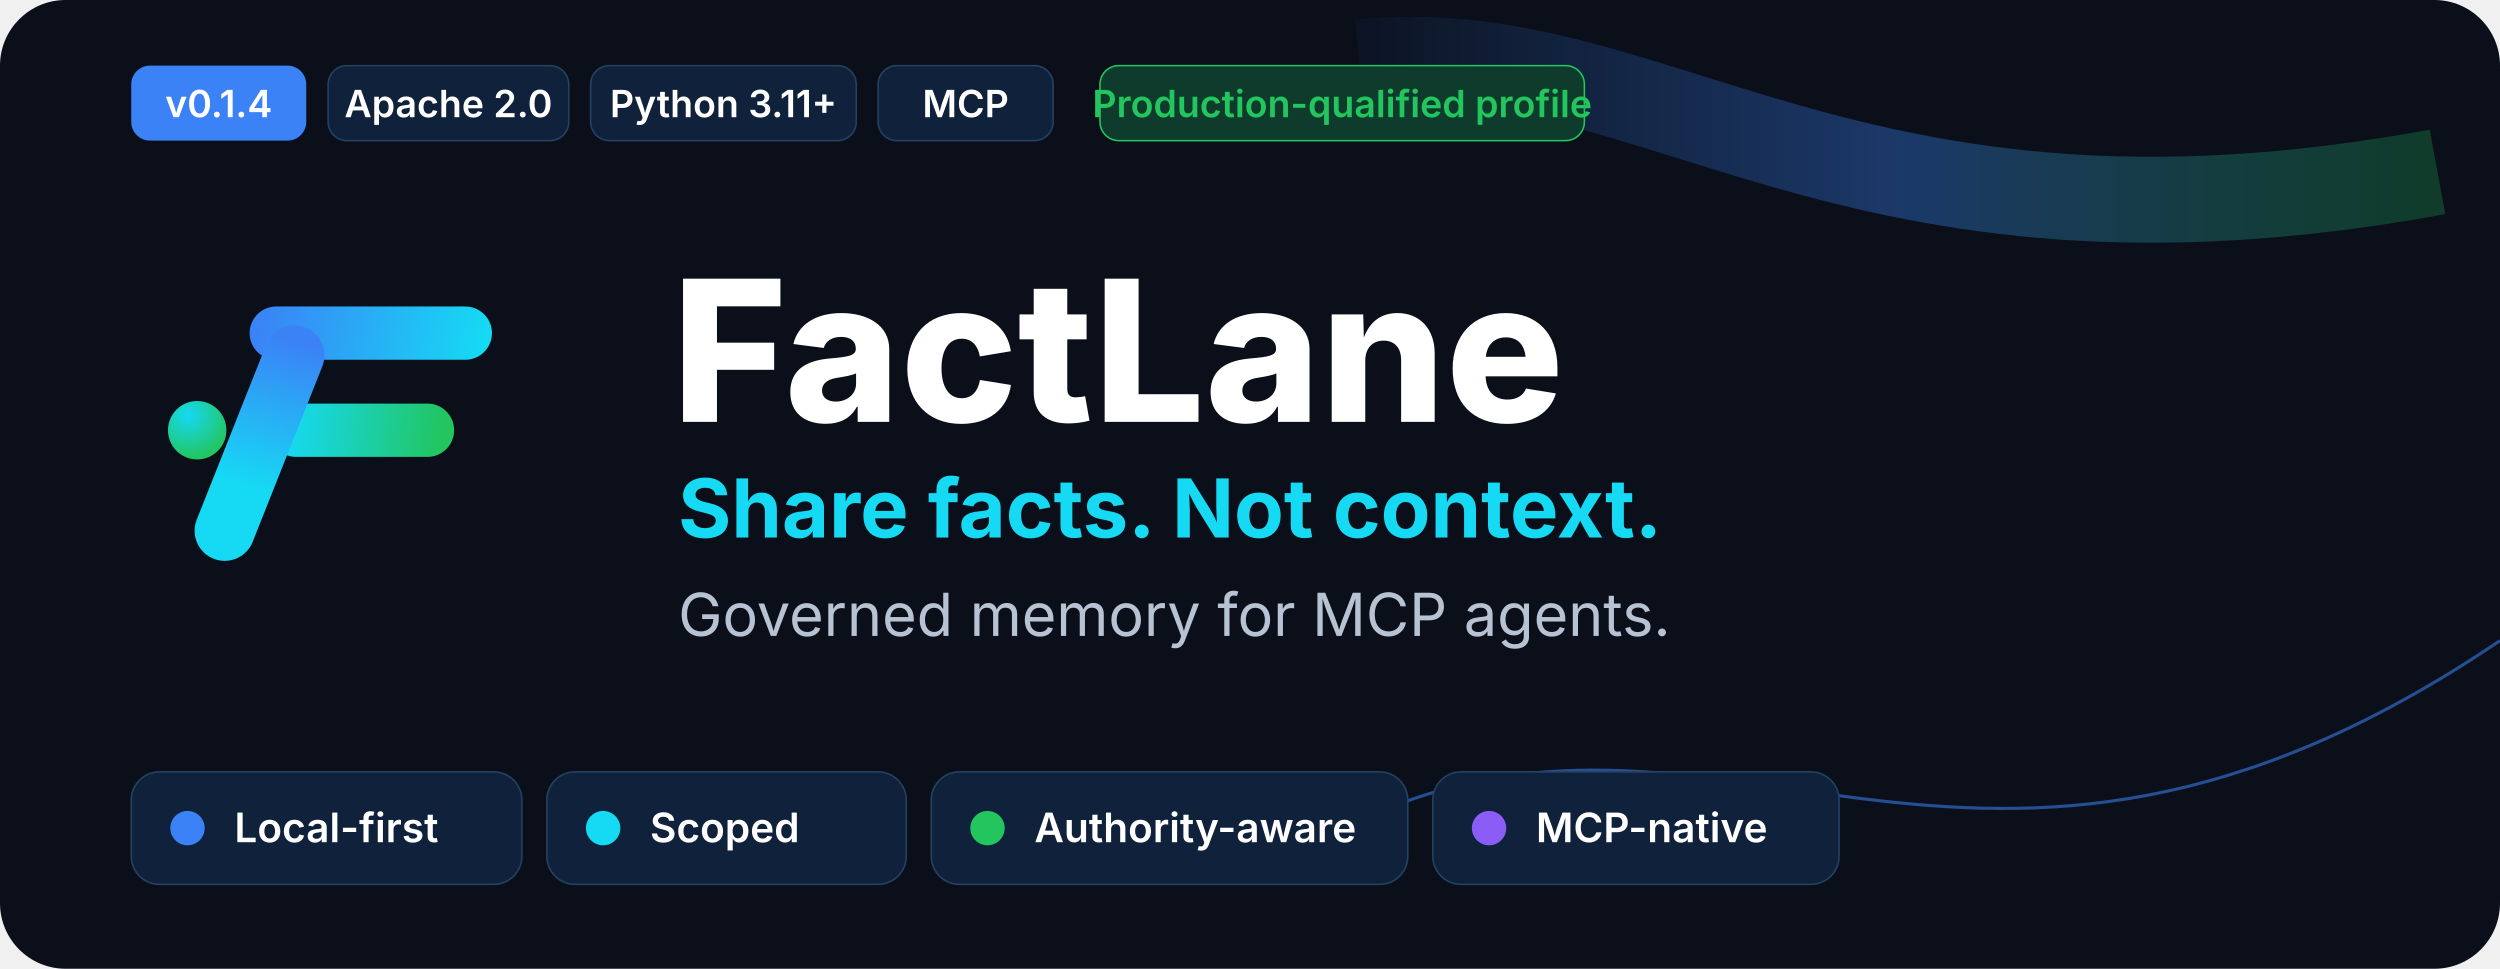
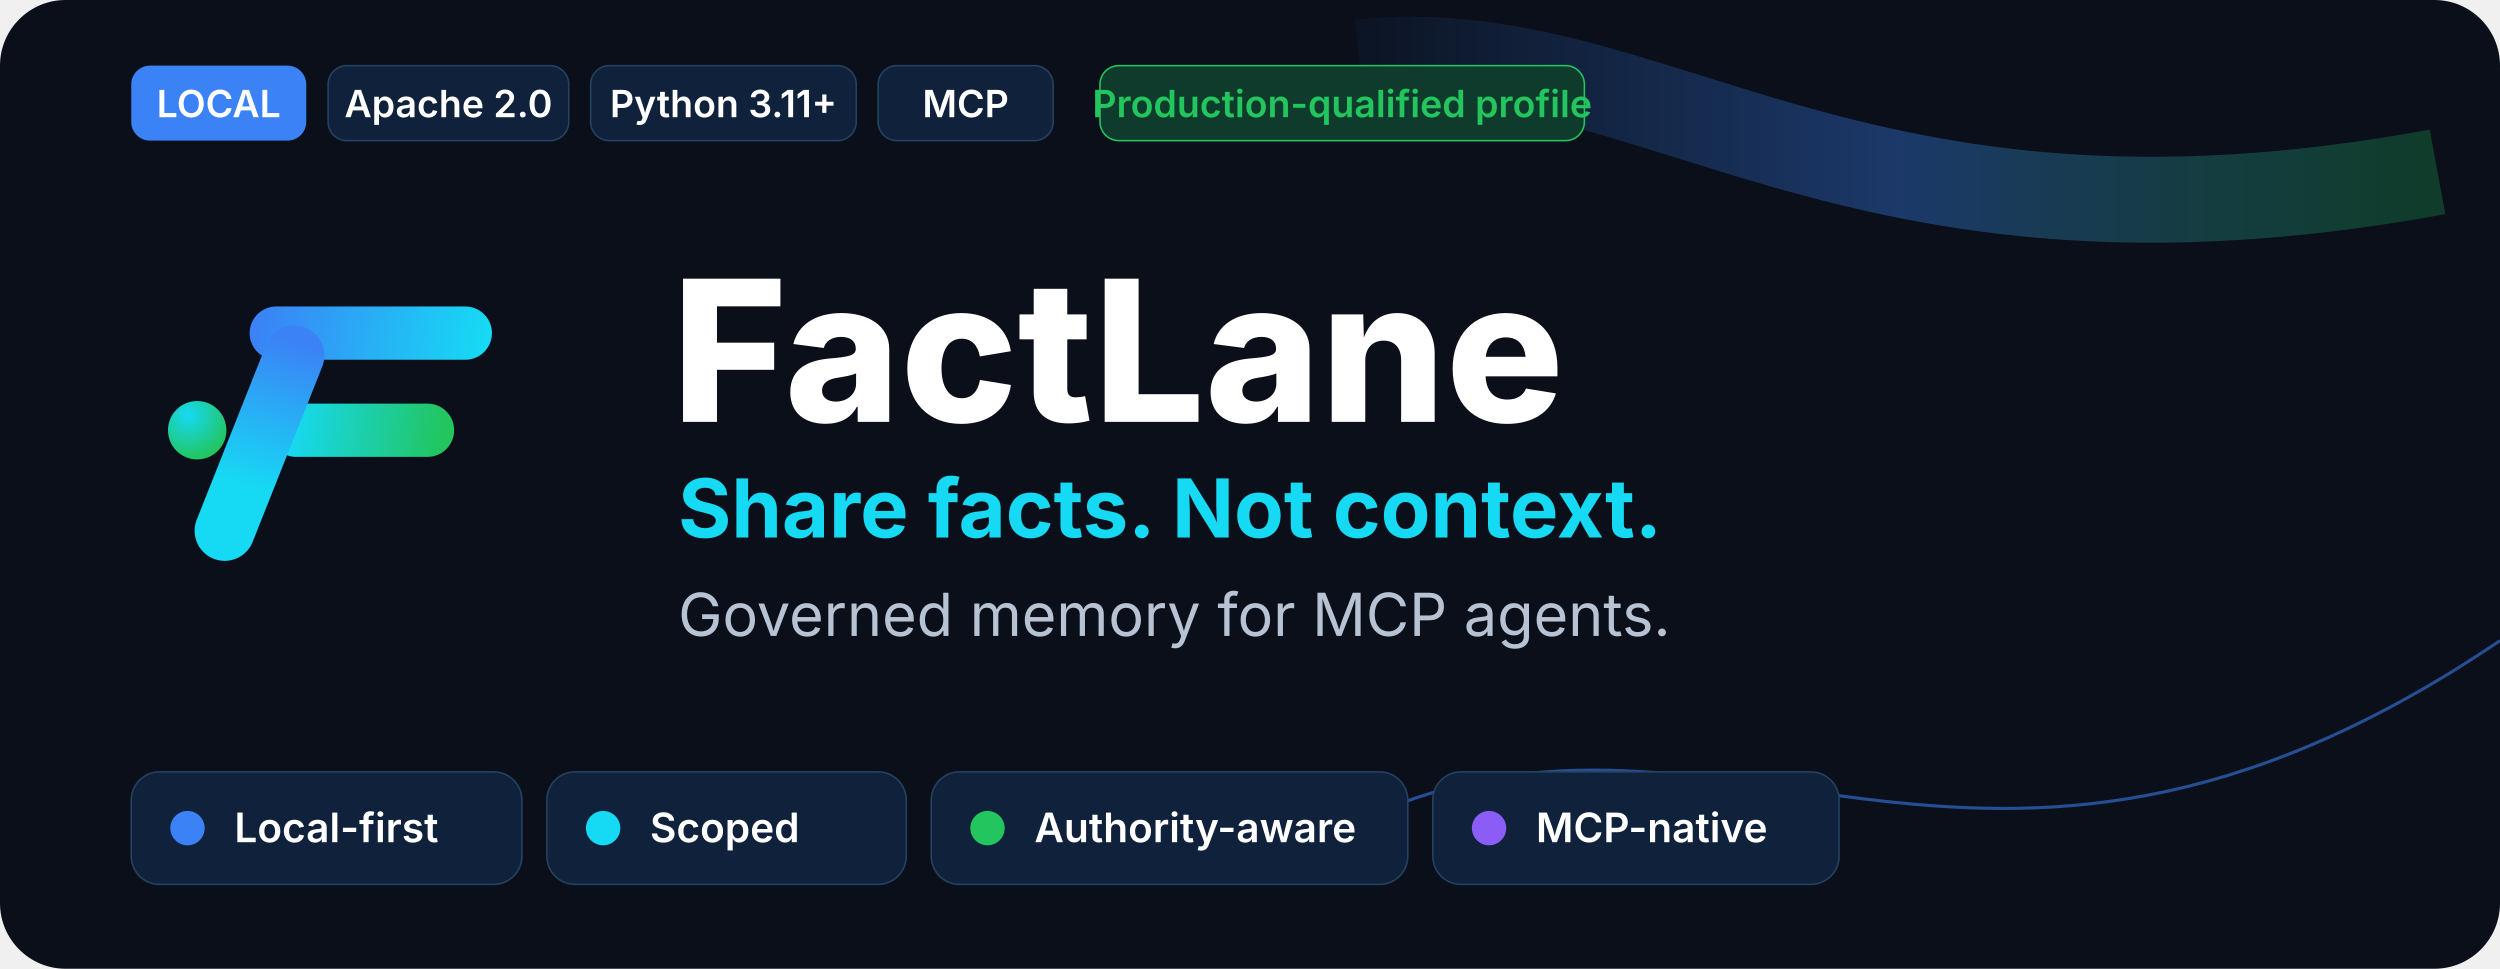
<svg xmlns="http://www.w3.org/2000/svg" viewBox="0 0 1600 620">
  <defs>
    <linearGradient id="wave" x1="0" x2="1">
      <stop stop-color="#3B82F6" stop-opacity=".1" />
      <stop offset=".5" stop-color="#3B82F6" stop-opacity=".8" />
      <stop offset="1" stop-color="#22C55E" stop-opacity=".55" />
    </linearGradient>
  </defs>
  <rect width="1600" height="620" rx="42" fill="#0A0F1A" />
  <path d="M870 40 C1060 20 1180 180 1560 110" fill="none" stroke="url(#wave)" stroke-width="55" opacity=".45" />
  <path d="M860 530 C1100 410 1260 640 1600 410" fill="none" stroke="#3B82F6" stroke-width="2" opacity=".55" />
  <g transform="translate(80 145) scale(.55)">
    <defs>
      <linearGradient id="gTop" gradientUnits="userSpaceOnUse" x1="150" y1="120" x2="410" y2="170">
        <stop offset="0" stop-color="#3B82F6" />
        <stop offset="1" stop-color="#16D9F4" />
      </linearGradient>
      <linearGradient id="gMid" gradientUnits="userSpaceOnUse" x1="190" y1="230" x2="370" y2="250">
        <stop offset="0" stop-color="#16D9F4" />
        <stop offset="1" stop-color="#22C55E" />
      </linearGradient>
      <linearGradient id="gStem" gradientUnits="userSpaceOnUse" x1="185" y1="130" x2="110" y2="370">
        <stop offset="0" stop-color="#3B82F6" />
        <stop offset=".7" stop-color="#16D9F4" />
        <stop offset="1" stop-color="#16D9F4" />
      </linearGradient>
      <radialGradient id="node" cx="35%" cy="25%" r="75%">
        <stop offset="0" stop-color="#16D9F4" />
        <stop offset="1" stop-color="#22C55E" />
      </radialGradient>
    </defs>
    <path d="M176 124 H396" fill="none" stroke="url(#gTop)" stroke-width="62" stroke-linecap="round" />
    <path d="M199 237 H352" fill="none" stroke="url(#gMid)" stroke-width="62" stroke-linecap="round" />
    <path d="M197 150 L116 354" fill="none" stroke="url(#gStem)" stroke-width="70" stroke-linecap="round" />
    <circle cx="84" cy="237" r="34" fill="url(#node)" />
  </g>
  <text x="430" y="270" font-family="Inter,Arial,sans-serif" font-size="126" font-weight="800" fill="#FFFFFF">FactLane</text>
  <text x="434" y="344" font-family="Inter,Arial,sans-serif" font-size="52" font-weight="700" fill="#16D9F4">Share facts. Not context.</text>
  <text x="434" y="407" font-family="Inter,Arial,sans-serif" font-size="38" fill="#B7C3D3">Governed memory for MCP agents.</text>
  <g font-family="Inter,Arial" font-size="24" font-weight="600">
    <rect x="84" y="42" width="112" height="48" rx="12" fill="#3B82F6" />
-     <text x="140" y="75" text-anchor="middle" fill="#FFFFFF">v0.1.4</text>
+     <text x="140" y="75" text-anchor="middle" fill="#FFFFFF">LOCAL</text>
    <rect x="210" y="42" width="154" height="48" rx="12" fill="#10213B" stroke="#234362" />
    <text x="287" y="75" text-anchor="middle" fill="#FFFFFF">Apache 2.0</text>
    <rect x="378" y="42" width="170" height="48" rx="12" fill="#10213B" stroke="#234362" />
    <text x="463" y="75" text-anchor="middle" fill="#FFFFFF">Python 3.11+</text>
    <rect x="562" y="42" width="112" height="48" rx="12" fill="#10213B" stroke="#234362" />
    <text x="618" y="75" text-anchor="middle" fill="#FFFFFF">MCP</text>
    <rect x="704" y="42" width="310" height="48" rx="12" fill="#0E3B2B" stroke="#22C55E" />
    <text x="859" y="75" text-anchor="middle" fill="#22C55E">Production-qualified profile</text>
  </g>
  <g font-family="Inter,Arial" font-size="26" font-weight="600">
    <rect x="84" y="494" width="250" height="72" rx="18" fill="#10213B" stroke="#234362" />
    <circle cx="120" cy="530" r="11" fill="#3B82F6" />
    <text x="150" y="539" fill="#FFFFFF">Local-first</text>
    <rect x="350" y="494" width="230" height="72" rx="18" fill="#10213B" stroke="#234362" />
    <circle cx="386" cy="530" r="11" fill="#16D9F4" />
    <text x="416" y="539" fill="#FFFFFF">Scoped</text>
    <rect x="596" y="494" width="305" height="72" rx="18" fill="#10213B" stroke="#234362" />
    <circle cx="632" cy="530" r="11" fill="#22C55E" />
    <text x="662" y="539" fill="#FFFFFF">Authority-aware</text>
    <rect x="917" y="494" width="260" height="72" rx="18" fill="#10213B" stroke="#234362" />
    <circle cx="953" cy="530" r="11" fill="#8B5CF6" />
    <text x="983" y="539" fill="#FFFFFF">MCP-native</text>
  </g>
</svg>
